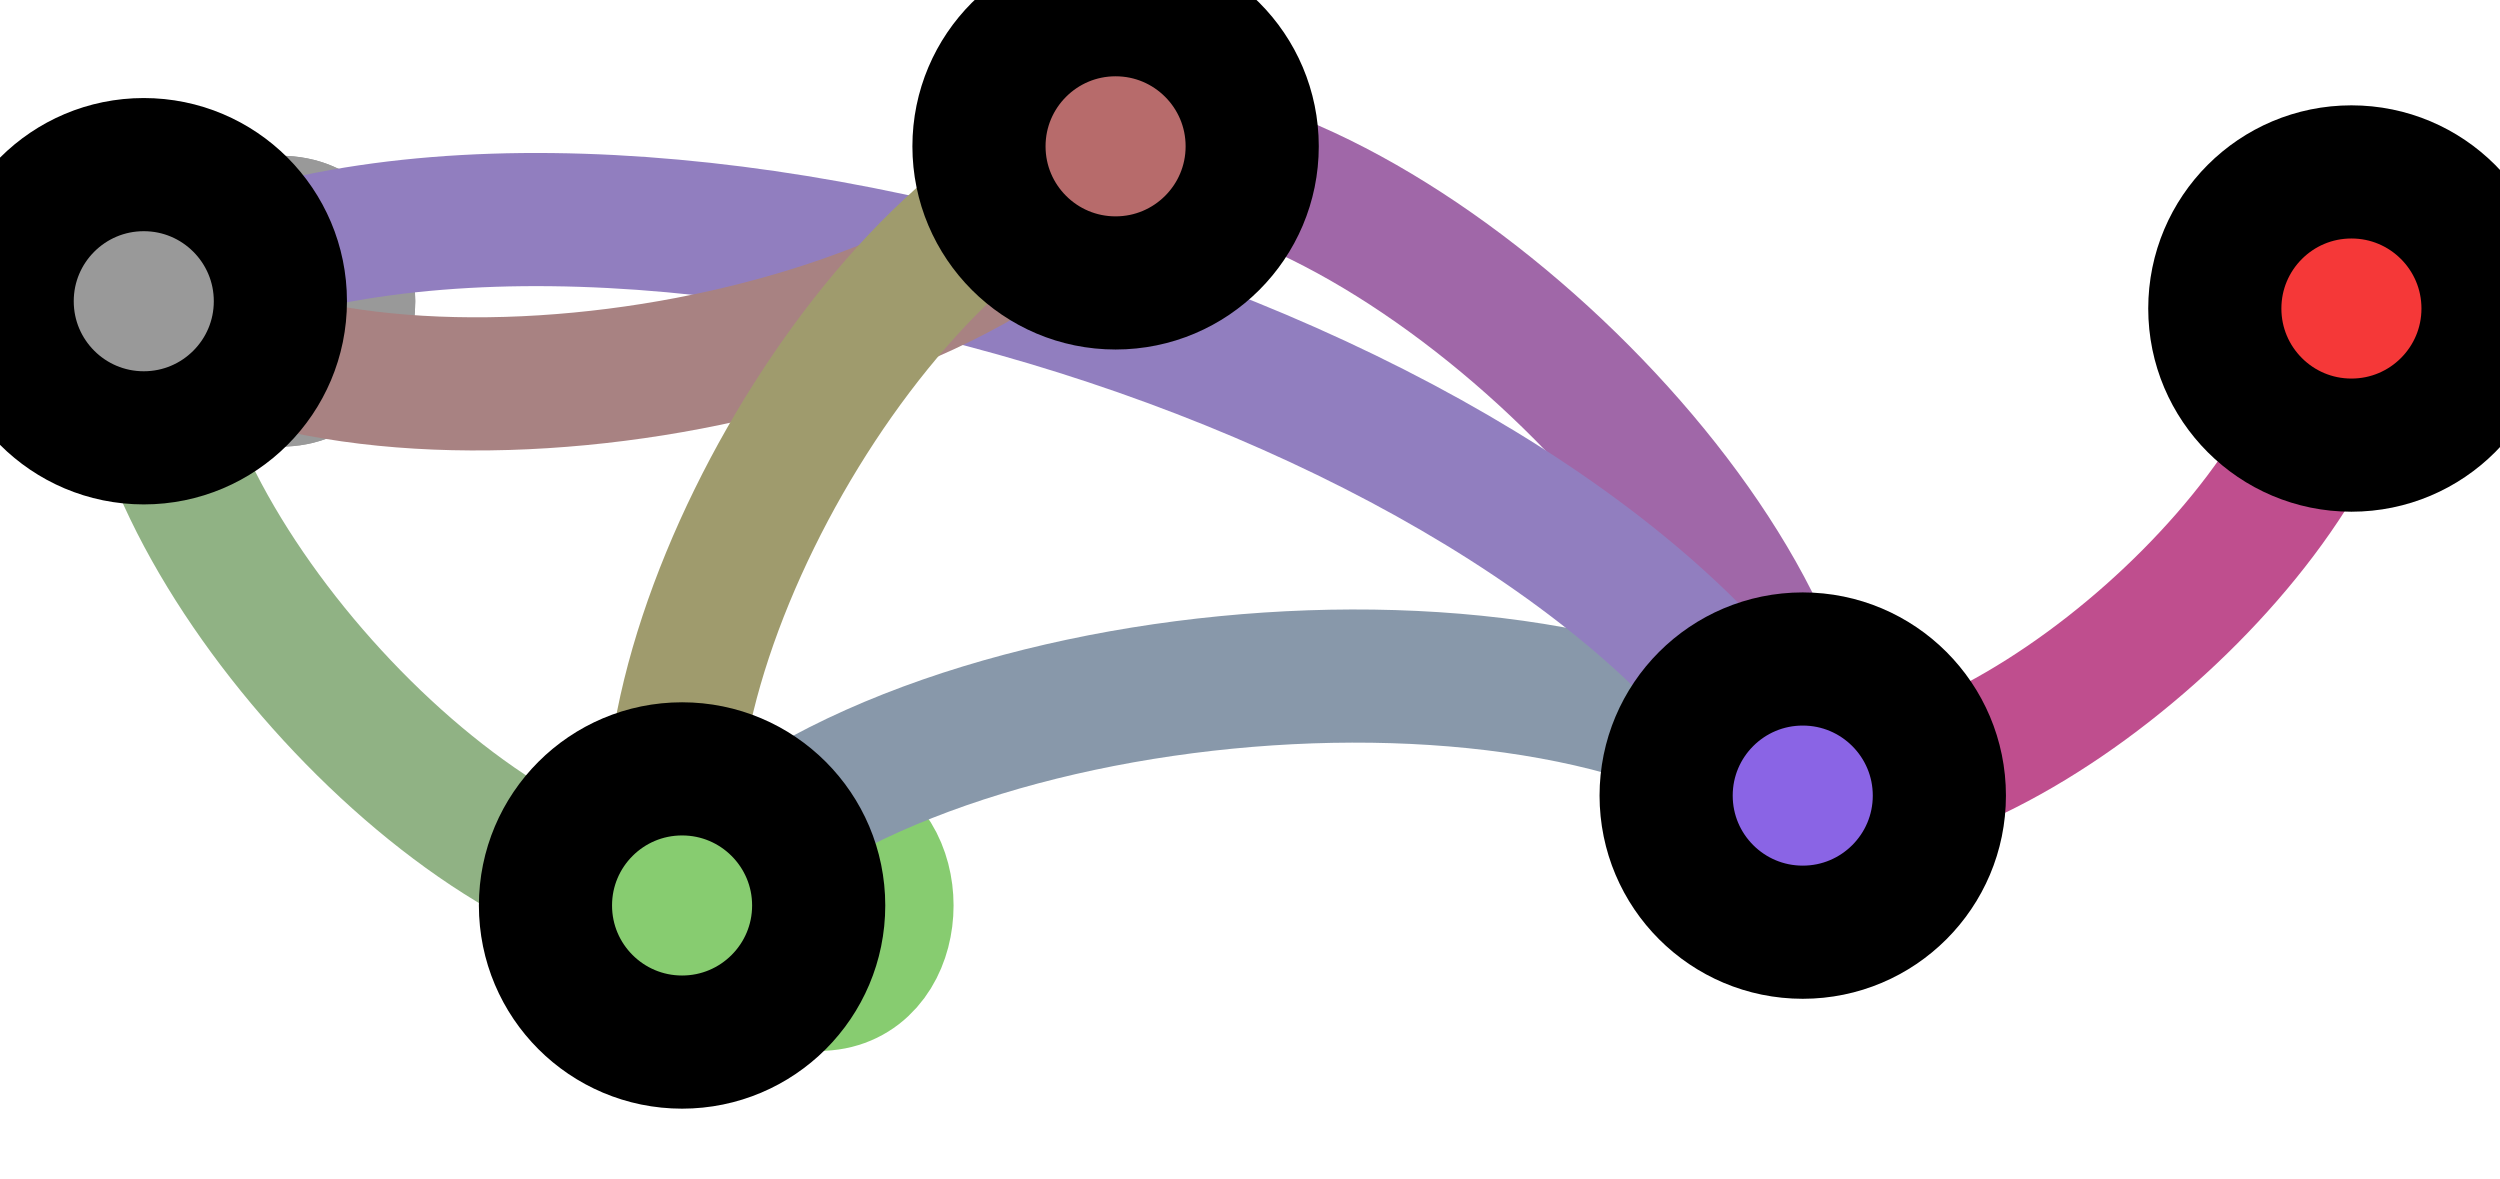
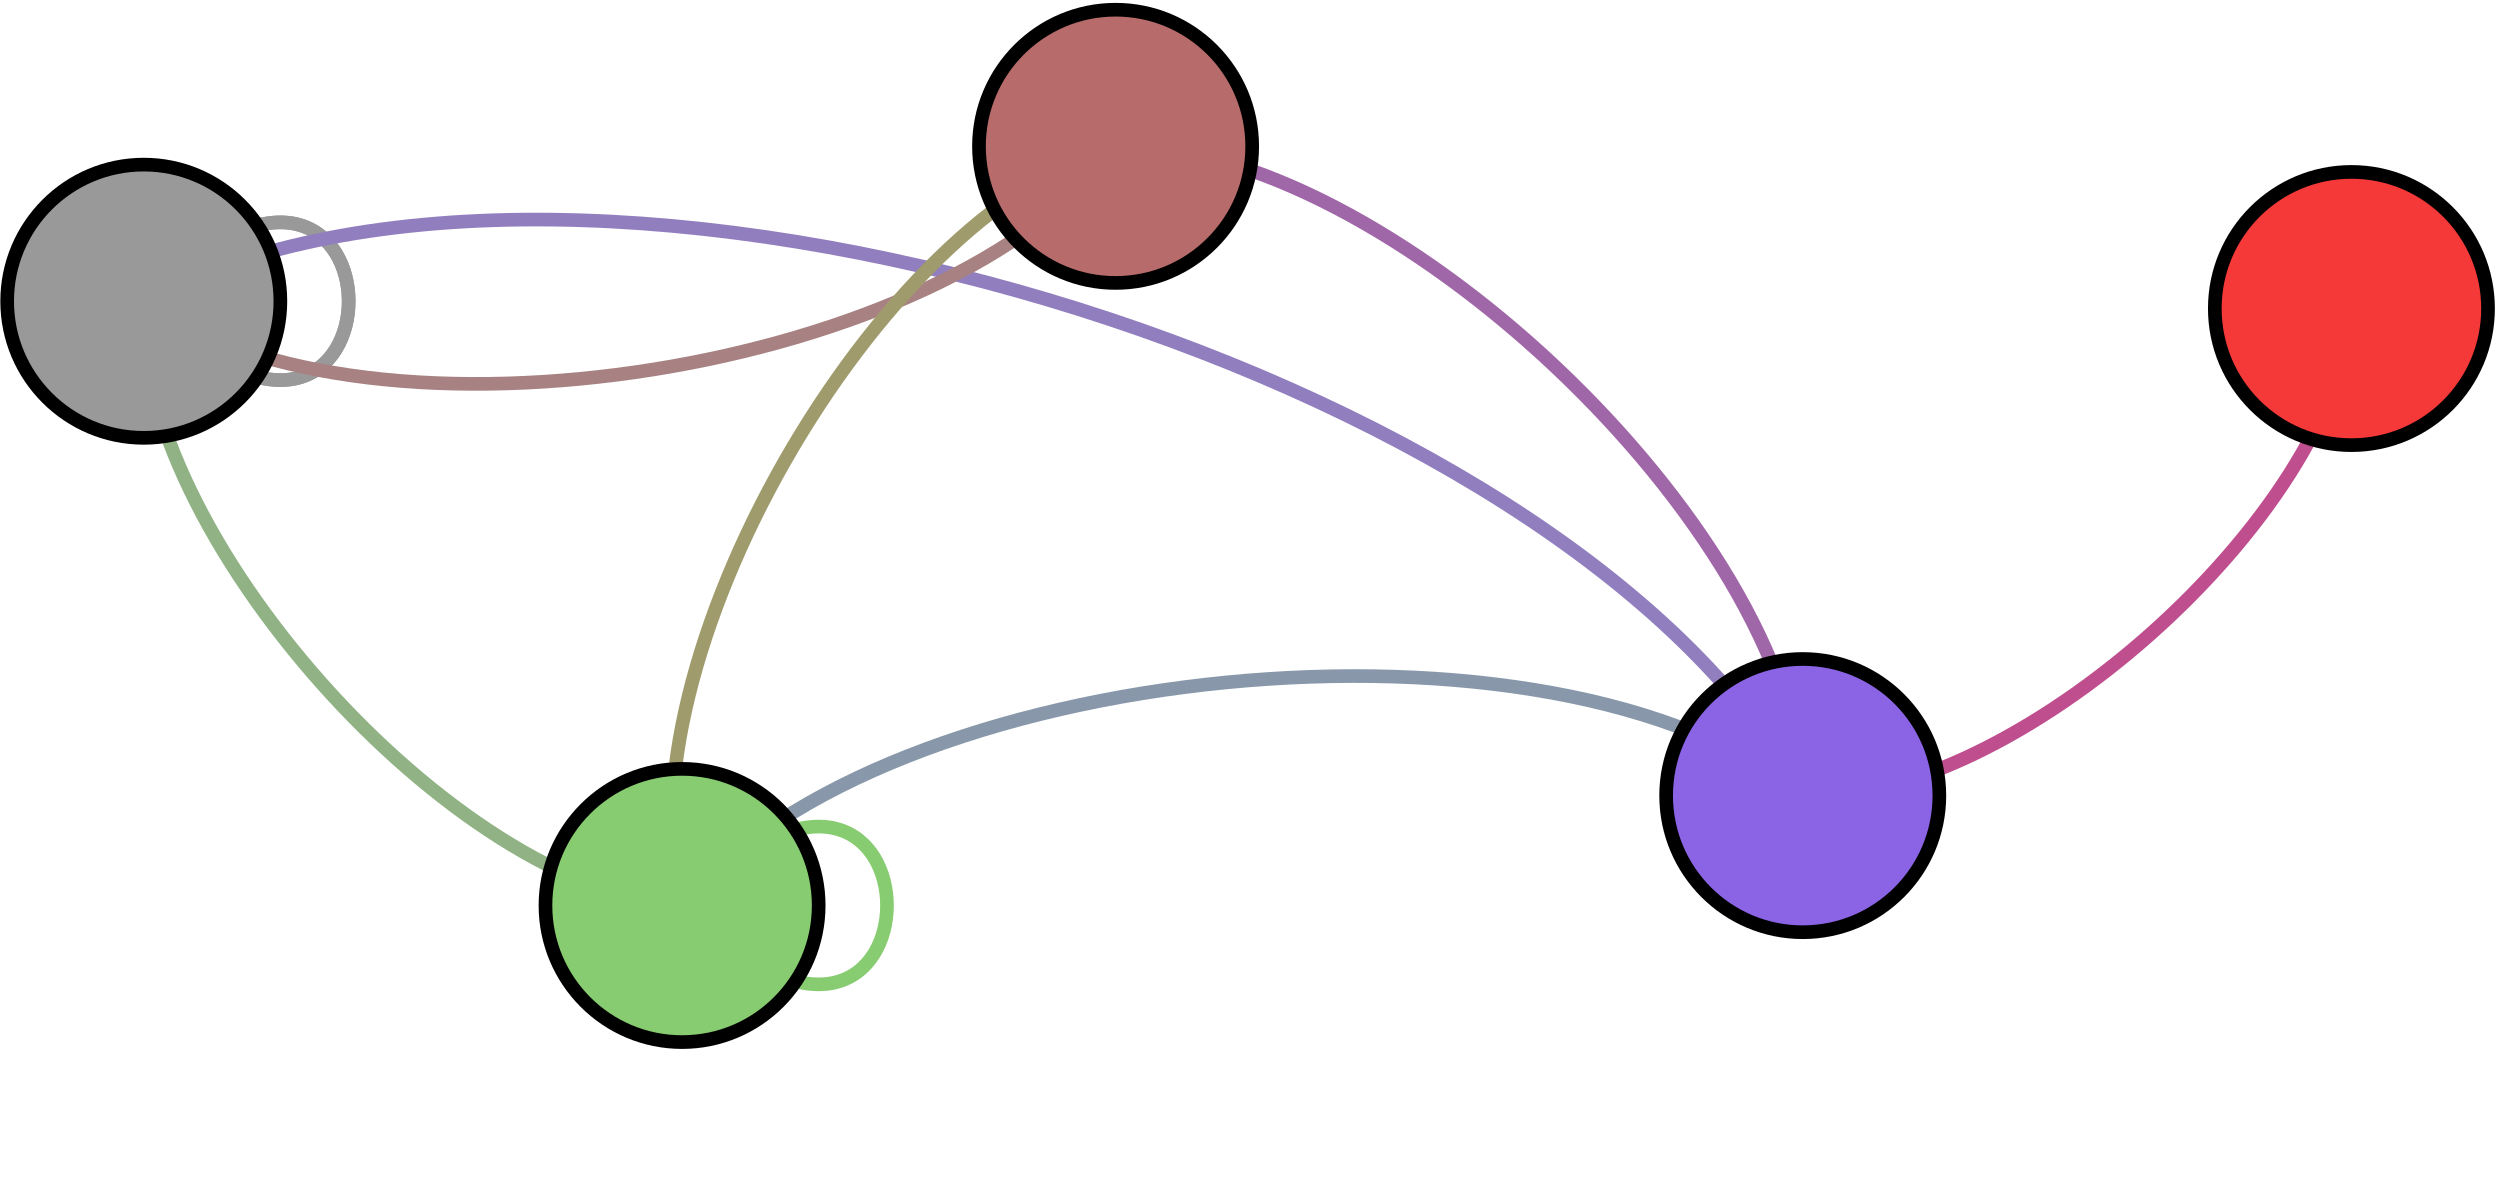
<svg xmlns="http://www.w3.org/2000/svg" contentScriptType="text/ecmascript" width="183.0" zoomAndPan="magnify" contentStyleType="text/css" viewBox="-98 -56 183 86.281" height="86.281" preserveAspectRatio="xMidYMid meet" version="1.1">
  <g id="edges">
-     <path fill="none" stroke-width="9.747" d="M -48.072,10.281 C -28.072,-9.719 -28.072,30.281 -48.072,10.281" class="id_0" stroke-opacity="1.0" stroke="#87cc70" />
-     <path fill="none" stroke-width="9.747" d="M -48.072,10.281 C -33.274,-7.734 15.946,-12.56 33.961,2.238" class="id_0 id_3" stroke-opacity="1.0" stroke="#8898aa" />
-     <path fill="none" stroke-width="9.747" d="M -87.476,-33.95 C -67.476,-53.95 -67.476,-13.95 -87.476,-33.95" class="id_4" stroke-opacity="1.0" stroke="#999999" />
-     <path fill="none" stroke-width="9.747" d="M -87.476,-33.95 C -67.476,-53.95 -67.476,-13.95 -87.476,-33.95" class="id_4" stroke-opacity="1.0" stroke="#999999" />
-     <path fill="none" stroke-width="9.747" d="M -48.072,10.281 C -64.799,9.315 -88.441,-17.223 -87.476,-33.95" class="id_0 id_4" stroke-opacity="1.0" stroke="#90b284" />
-     <path fill="none" stroke-width="9.747" d="M -16.339,-45.289 C 3.226,-45.844 33.406,-17.328 33.961,2.238" class="id_1 id_3" stroke-opacity="1.0" stroke="#a067a8" />
-     <path fill="none" stroke-width="9.747" d="M 74.124,-33.416 C 73.222,-18.253 49.124,3.14 33.961,2.238" class="id_2 id_3" stroke-opacity="1.0" stroke="#bf4e8e" />
-     <path fill="none" stroke-width="9.747" d="M -87.476,-33.95 C -55.951,-51 16.911,-29.287 33.961,2.238" class="id_4 id_3" stroke-opacity="1.0" stroke="#917ebf" />
-     <path fill="none" stroke-width="9.747" d="M -16.339,-45.289 C -28.299,-28.794 -70.981,-21.991 -87.476,-33.95" class="id_1 id_4" stroke-opacity="1.0" stroke="#a88282" />
-     <path fill="none" stroke-width="9.747" d="M -48.072,10.281 C -52.839,-7.18 -33.8,-40.522 -16.339,-45.289" class="id_0 id_1" stroke-opacity="1.0" stroke="#9f9b6d" />
+     <path fill="none" stroke-width="1.0" d="M -48.072,10.281 C -28.072,-9.719 -28.072,30.281 -48.072,10.281" class="id_0" stroke-opacity="1.0" stroke="#87cc70" />
+     <path fill="none" stroke-width="1.0" d="M -48.072,10.281 C -33.274,-7.734 15.946,-12.56 33.961,2.238" class="id_0 id_3" stroke-opacity="1.0" stroke="#8898aa" />
+     <path fill="none" stroke-width="1.0" d="M -87.476,-33.95 C -67.476,-53.95 -67.476,-13.95 -87.476,-33.95" class="id_4" stroke-opacity="1.0" stroke="#999999" />
+     <path fill="none" stroke-width="1.0" d="M -87.476,-33.95 C -67.476,-53.95 -67.476,-13.95 -87.476,-33.95" class="id_4" stroke-opacity="1.0" stroke="#999999" />
+     <path fill="none" stroke-width="1.0" d="M -48.072,10.281 C -64.799,9.315 -88.441,-17.223 -87.476,-33.95" class="id_0 id_4" stroke-opacity="1.0" stroke="#90b284" />
+     <path fill="none" stroke-width="1.0" d="M -16.339,-45.289 C 3.226,-45.844 33.406,-17.328 33.961,2.238" class="id_1 id_3" stroke-opacity="1.0" stroke="#a067a8" />
+     <path fill="none" stroke-width="1.0" d="M 74.124,-33.416 C 73.222,-18.253 49.124,3.14 33.961,2.238" class="id_2 id_3" stroke-opacity="1.0" stroke="#bf4e8e" />
+     <path fill="none" stroke-width="1.0" d="M -87.476,-33.95 C -55.951,-51 16.911,-29.287 33.961,2.238" class="id_4 id_3" stroke-opacity="1.0" stroke="#917ebf" />
+     <path fill="none" stroke-width="1.0" d="M -16.339,-45.289 C -28.299,-28.794 -70.981,-21.991 -87.476,-33.95" class="id_1 id_4" stroke-opacity="1.0" stroke="#a88282" />
+     <path fill="none" stroke-width="1.0" d="M -48.072,10.281 C -52.839,-7.18 -33.8,-40.522 -16.339,-45.289" class="id_0 id_1" stroke-opacity="1.0" stroke="#9f9b6d" />
  </g>
  <g id="nodes">
-     <circle fill-opacity="1.0" fill="#87cc70" r="10.0" cx="-48.072" class="id_0" cy="10.281" stroke="#000000" stroke-opacity="1.0" stroke-width="9.747" />
-     <circle fill-opacity="1.0" fill="#b76b6b" r="10.0" cx="-16.339" class="id_1" cy="-45.289" stroke="#000000" stroke-opacity="1.0" stroke-width="9.747" />
-     <circle fill-opacity="1.0" fill="#f53838" r="10.0" cx="74.124" class="id_2" cy="-33.416" stroke="#000000" stroke-opacity="1.0" stroke-width="9.747" />
-     <circle fill-opacity="1.0" fill="#8a64e5" r="10.0" cx="33.961" class="id_3" cy="2.238" stroke="#000000" stroke-opacity="1.0" stroke-width="9.747" />
-     <circle fill-opacity="1.0" fill="#999999" r="10.0" cx="-87.476" class="id_4" cy="-33.95" stroke="#000000" stroke-opacity="1.0" stroke-width="9.747" />
+     <circle fill-opacity="1.0" fill="#87cc70" r="10.0" cx="-48.072" class="id_0" cy="10.281" stroke="#000000" stroke-opacity="1.0" stroke-width="1.0" />
+     <circle fill-opacity="1.0" fill="#b76b6b" r="10.0" cx="-16.339" class="id_1" cy="-45.289" stroke="#000000" stroke-opacity="1.0" stroke-width="1.0" />
+     <circle fill-opacity="1.0" fill="#f53838" r="10.0" cx="74.124" class="id_2" cy="-33.416" stroke="#000000" stroke-opacity="1.0" stroke-width="1.0" />
+     <circle fill-opacity="1.0" fill="#8a64e5" r="10.0" cx="33.961" class="id_3" cy="2.238" stroke="#000000" stroke-opacity="1.0" stroke-width="1.0" />
+     <circle fill-opacity="1.0" fill="#999999" r="10.0" cx="-87.476" class="id_4" cy="-33.95" stroke="#000000" stroke-opacity="1.0" stroke-width="1.0" />
  </g>
</svg>
